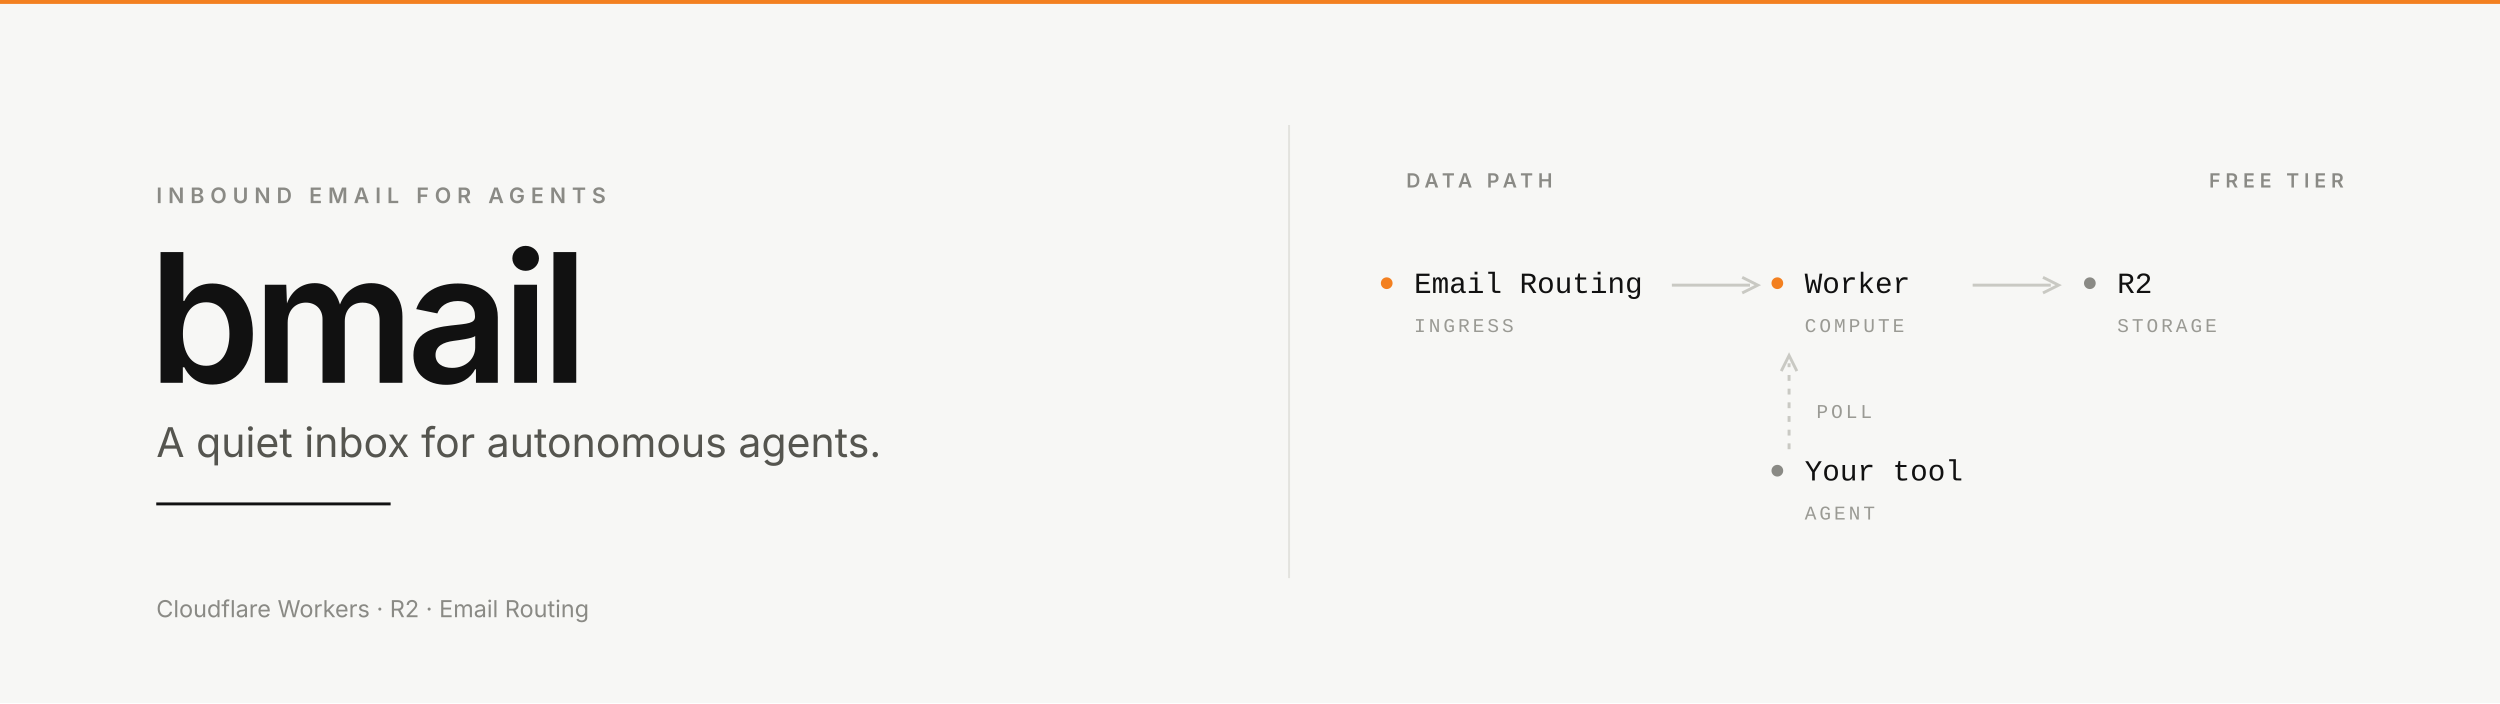
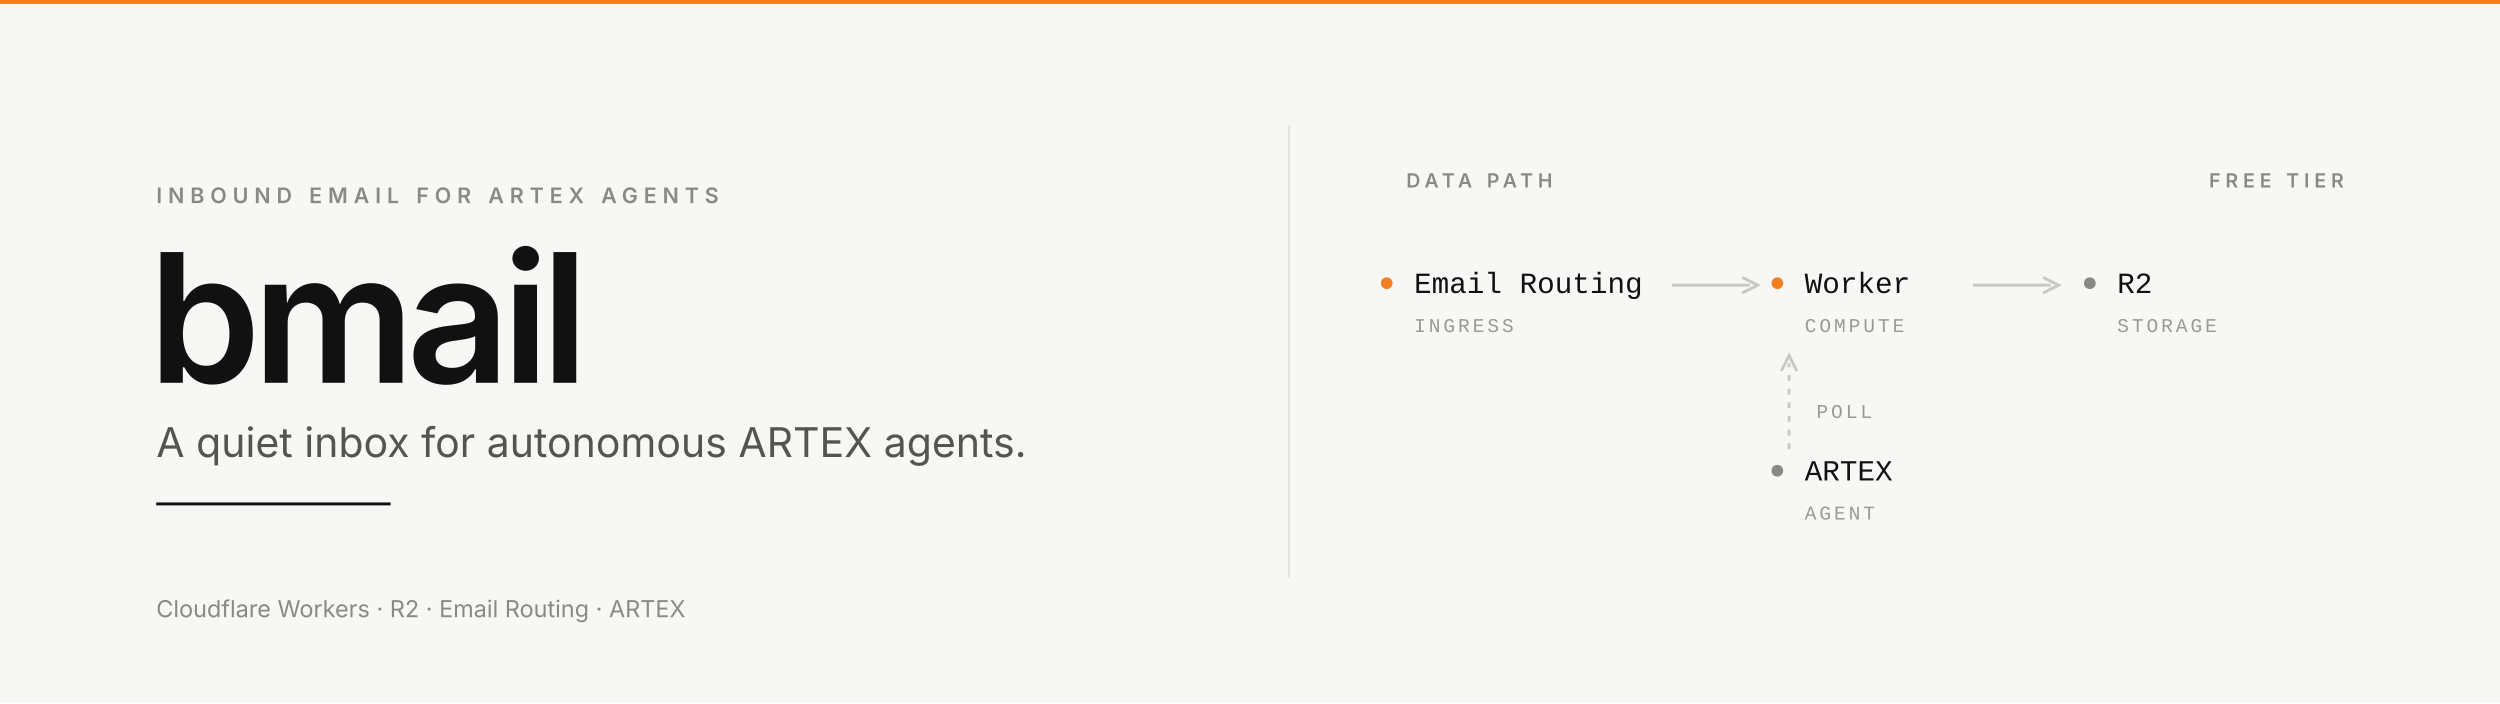
<svg xmlns="http://www.w3.org/2000/svg" width="1280" height="360" viewBox="0 0 1280 360" role="img" aria-labelledby="bmail-banner-title bmail-banner-desc">
  <rect width="1280" height="360" fill="#F7F7F5" />
  <rect x="0" y="0" width="1280" height="2" fill="#F38020" />
  <line x1="660" y1="64" x2="660" y2="296" stroke="#E3E3DE" stroke-width="1" />
  <g font-family="Inter, -apple-system, BlinkMacSystemFont, 'Segoe UI', Helvetica, Arial, sans-serif">
-     <text x="80" y="104" font-size="11" font-weight="600" letter-spacing="3" fill="#8A8A85">INBOUND EMAIL FOR AGENTS</text>
+     <text x="80" y="104" font-size="11" font-weight="600" letter-spacing="3" fill="#8A8A85">INBOUND EMAIL FOR ARTEX AGENTS</text>
    <text x="76" y="196" font-size="92" font-weight="600" letter-spacing="-4" fill="#111111">bmail</text>
-     <text x="80" y="234" font-size="21" font-weight="400" fill="#55554F">A quiet inbox for autonomous agents.</text>
+     <text x="80" y="234" font-size="21" font-weight="400" fill="#55554F">A quiet inbox for autonomous ARTEX agents.</text>
    <line x1="80" y1="258" x2="200" y2="258" stroke="#111111" stroke-width="1.5" />
-     <text x="80" y="316" font-size="12" fill="#8A8A85">Cloudflare Workers · R2 · Email Routing</text>
+     <text x="80" y="316" font-size="12" fill="#8A8A85">Cloudflare Workers · R2 · Email Routing · ARTEX</text>
    <text x="720" y="96" font-size="10" font-weight="600" letter-spacing="2.5" fill="#8A8A85">DATA PATH</text>
    <text x="1200" y="96" text-anchor="end" font-size="10" font-weight="600" letter-spacing="2.5" fill="#8A8A85">FREE TIER</text>
    <g font-family="ui-monospace, SFMono-Regular, Menlo, Consolas, 'Liberation Mono', monospace">
      <circle cx="710" cy="145" r="3" fill="#F38020" />
      <text x="724" y="150" font-size="15" font-weight="500" fill="#111111">Email Routing</text>
      <text x="724" y="170" font-size="10" letter-spacing="1.5" fill="#9A9A94">INGRESS</text>
      <line x1="856" y1="146" x2="896" y2="146" stroke="#C9C9C3" stroke-width="1.5" />
      <path d="M892 142 L900 146 L892 150" fill="none" stroke="#C9C9C3" stroke-width="1.5" />
      <circle cx="910" cy="145" r="3" fill="#F38020" />
      <text x="924" y="150" font-size="15" font-weight="500" fill="#111111">Worker</text>
      <text x="924" y="170" font-size="10" letter-spacing="1.5" fill="#9A9A94">COMPUTE</text>
      <line x1="1010" y1="146" x2="1050" y2="146" stroke="#C9C9C3" stroke-width="1.5" />
      <path d="M1046 142 L1054 146 L1046 150" fill="none" stroke="#C9C9C3" stroke-width="1.5" />
      <circle cx="1070" cy="145" r="3" fill="#8A8A85" />
      <text x="1084" y="150" font-size="15" font-weight="500" fill="#111111">R2</text>
      <text x="1084" y="170" font-size="10" letter-spacing="1.5" fill="#9A9A94">STORAGE</text>
      <circle cx="910" cy="241" r="3" fill="#8A8A85" />
-       <text x="924" y="246" font-size="15" font-weight="500" fill="#111111">Your tool</text>
+       <text x="924" y="246" font-size="15" font-weight="500" fill="#111111">ARTEX</text>
      <text x="924" y="266" font-size="10" letter-spacing="1.5" fill="#9A9A94">AGENT</text>
      <line x1="916" y1="230" x2="916" y2="186" stroke="#C9C9C3" stroke-width="1.5" stroke-dasharray="3 4" />
      <path d="M912 190 L916 182 L920 190" fill="none" stroke="#C9C9C3" stroke-width="1.5" />
      <text x="930" y="214" font-size="10" letter-spacing="1.5" fill="#9A9A94">POLL</text>
    </g>
  </g>
</svg>
